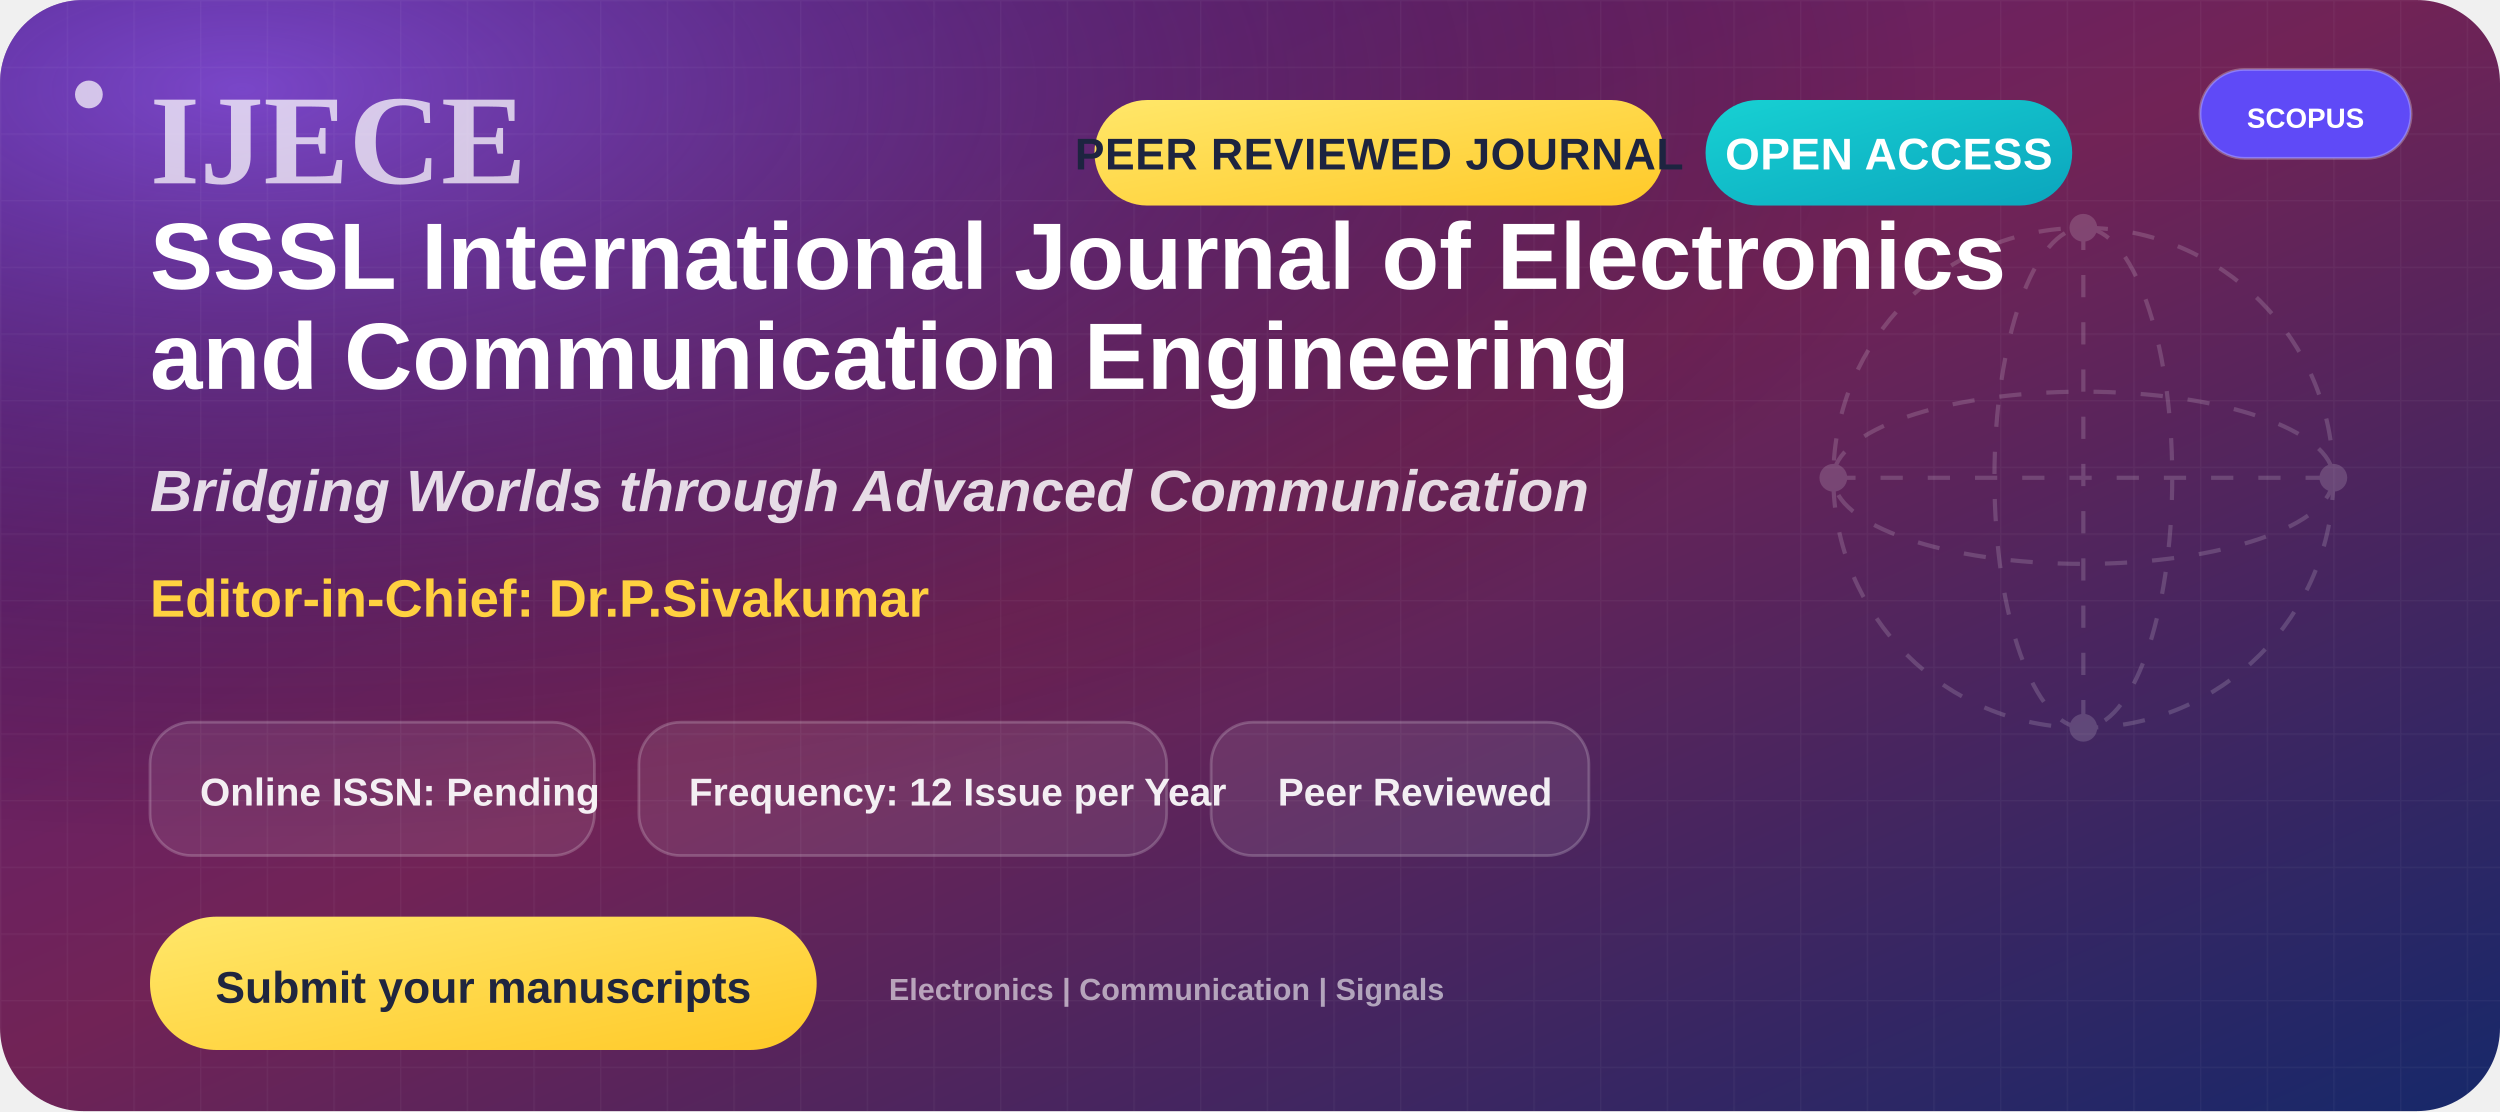
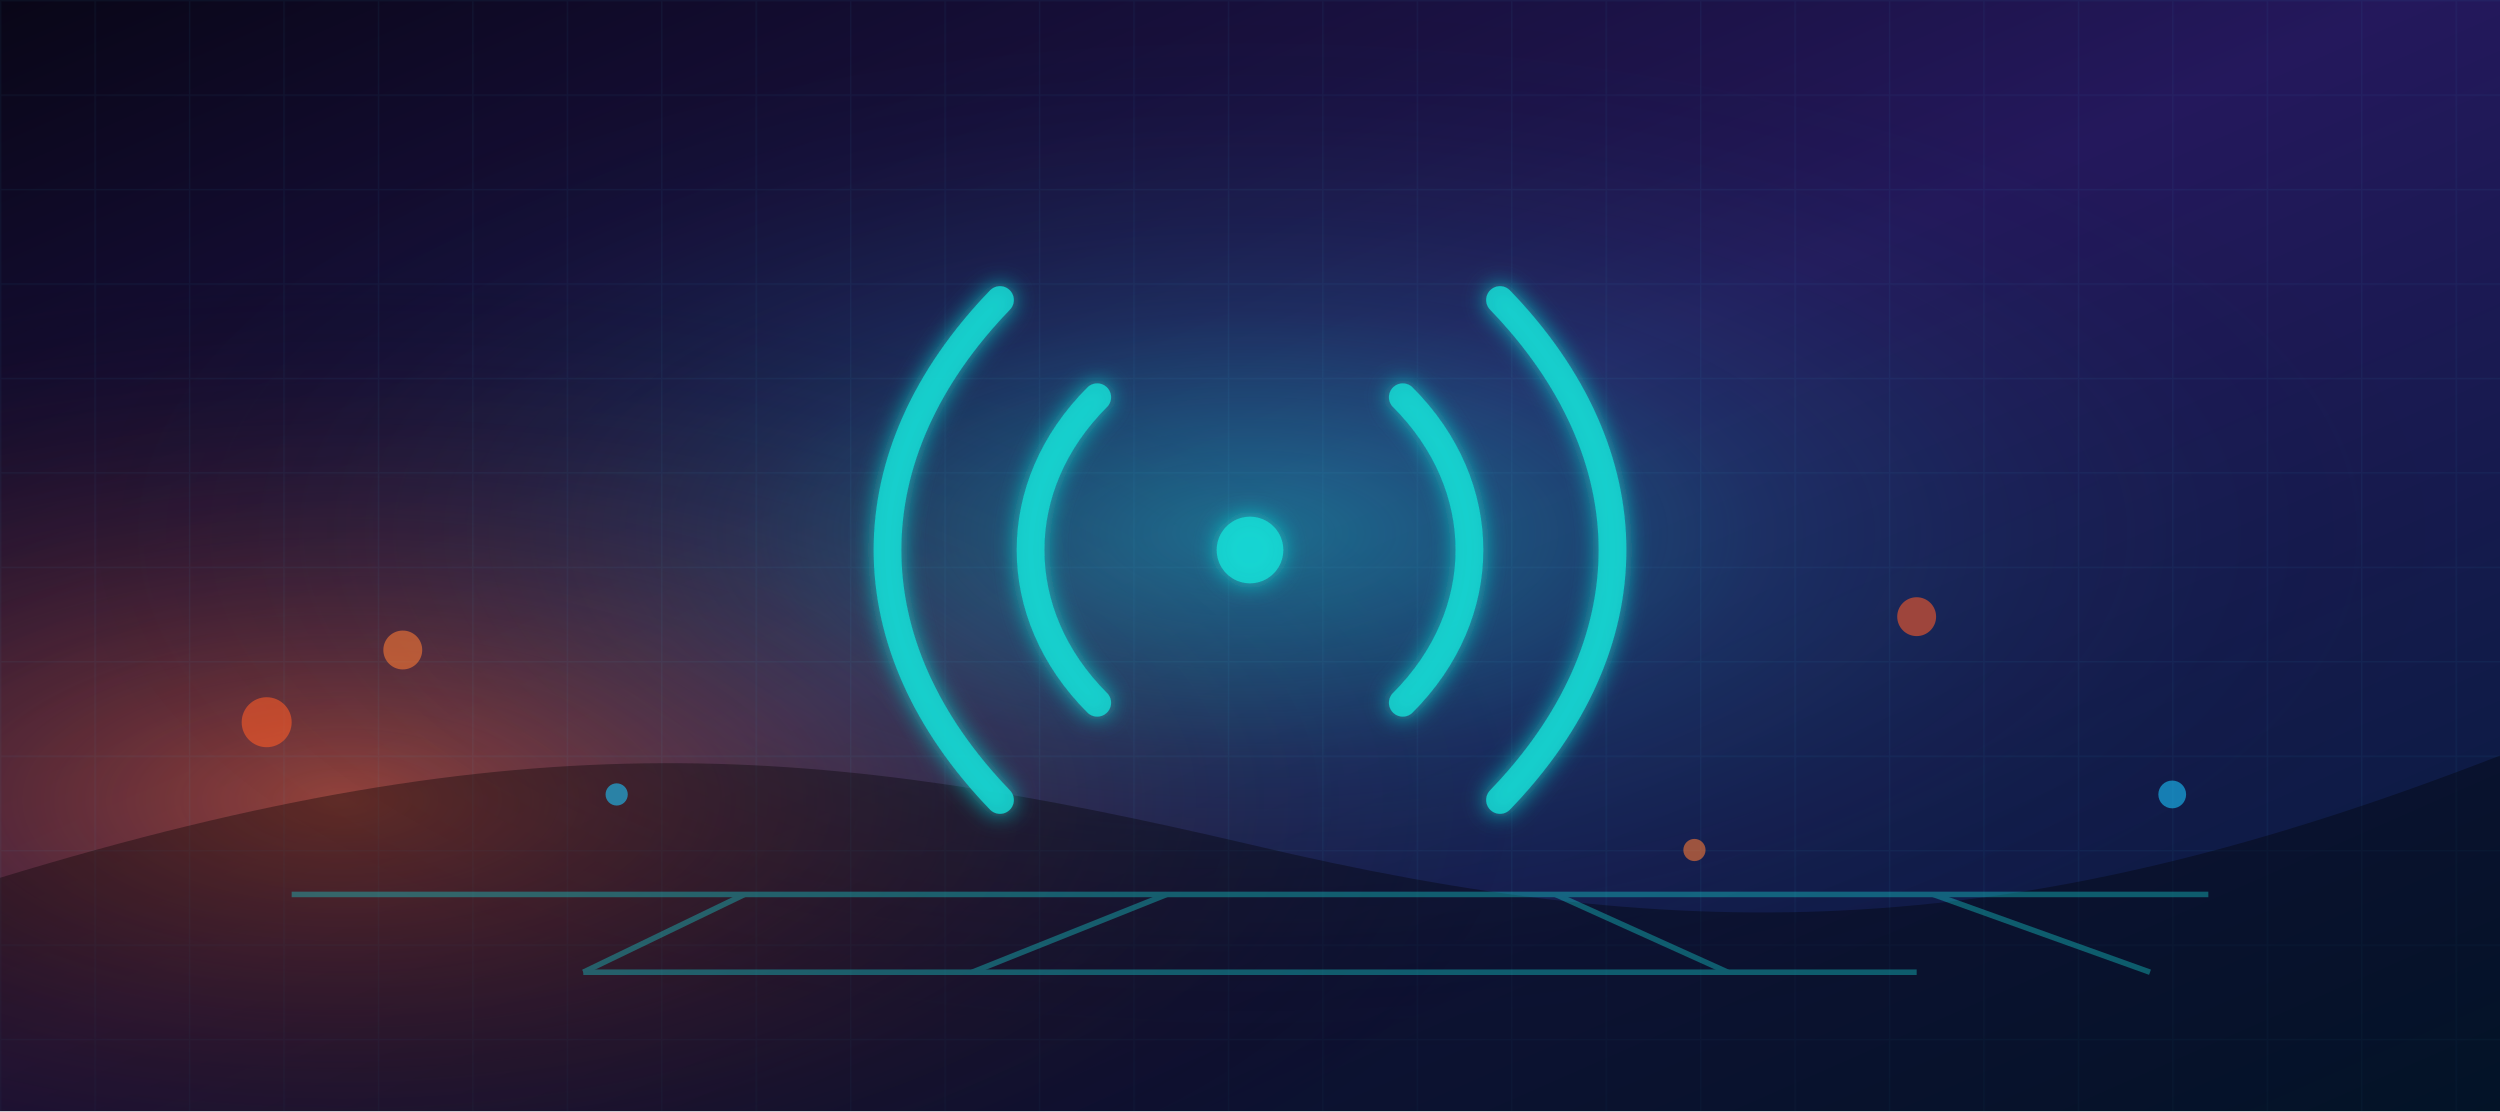
- <svg xmlns="http://www.w3.org/2000/svg" viewBox="0 0 900 400" role="img" aria-labelledby="title-IJECE desc-IJECE">
+ <svg xmlns="http://www.w3.org/2000/svg" viewBox="0 0 900 400" role="img" aria-labelledby="title-ijece_cover.svg desc-ijece_cover.svg">
  <defs>
    <linearGradient id="bg2" x1="0%" y1="0%" x2="100%" y2="100%">
-       <stop offset="0%" stop-color="#5a1d86" />
-       <stop offset="48%" stop-color="#712356" />
-       <stop offset="100%" stop-color="#16286a" />
+       <stop offset="0%" stop-color="#090617" />
+       <stop offset="48%" stop-color="#24185c" />
+       <stop offset="100%" stop-color="#041d3c" />
    </linearGradient>
-     <radialGradient id="glow2" cx="10%" cy="8%" r="68%">
-       <stop offset="0%" stop-color="#8d63ff" stop-opacity="0.58" />
+     <radialGradient id="core2" cx="50%" cy="48%" r="48%">
+       <stop offset="0%" stop-color="#16d6d1" stop-opacity="0.45" />
+       <stop offset="42%" stop-color="#16d6d1" stop-opacity="0.12" />
      <stop offset="100%" stop-color="#000000" stop-opacity="0" />
    </radialGradient>
-     <linearGradient id="gold2" x1="0%" y1="0%" x2="100%" y2="100%">
-       <stop offset="0%" stop-color="#ffe76a" />
-       <stop offset="100%" stop-color="#ffc928" />
-     </linearGradient>
-     <linearGradient id="cyan2" x1="0%" y1="0%" x2="100%" y2="100%">
-       <stop offset="0%" stop-color="#17d1d3" />
-       <stop offset="100%" stop-color="#0ba5bd" />
-     </linearGradient>
-     <pattern id="grid2" width="24" height="24" patternUnits="userSpaceOnUse">
-       <path d="M24 0H0V24" fill="none" stroke="#ffffff" stroke-opacity="0.04" stroke-width="1" />
+     <radialGradient id="warm2" cx="14%" cy="72%" r="48%">
+       <stop offset="0%" stop-color="#ff6b24" stop-opacity="0.7" />
+       <stop offset="100%" stop-color="#000000" stop-opacity="0" />
+     </radialGradient>
+     <pattern id="mesh2" width="34" height="34" patternUnits="userSpaceOnUse">
+       <path d="M34 0H0V34" fill="none" stroke="#43d4ff" stroke-opacity="0.05" stroke-width="1" />
    </pattern>
-     <style>.pill{font-family:'Outfit','Segoe UI',Arial,sans-serif;font-weight:900;font-size:16px;letter-spacing:.2px}.code{font-family:Georgia,'Times New Roman',serif;font-weight:900;font-size:46px;fill:rgba(255,255,255,.72)}.title{font-family:'Outfit','Segoe UI',Arial,sans-serif;font-weight:900;font-size:34px;fill:#fff;letter-spacing:0}.tagline{font-family:'Outfit','Segoe UI',Arial,sans-serif;font-style:italic;font-weight:800;font-size:21px;fill:rgba(255,255,255,.84)}.editor{font-family:'Outfit','Segoe UI',Arial,sans-serif;font-weight:900;font-size:19px;fill:#ffd140}.chip{font-family:'Outfit','Segoe UI',Arial,sans-serif;font-size:14px;font-weight:800;fill:rgba(255,255,255,.92)}.small{font-family:'Poppins','Segoe UI',Arial,sans-serif;font-size:11px;font-weight:800;fill:rgba(255,255,255,.58)}</style>
+     <filter id="softGlow2" x="-30%" y="-30%" width="160%" height="160%">
+       <feGaussianBlur stdDeviation="4" result="blur" />
+       <feMerge>
+         <feMergeNode in="blur" />
+         <feMergeNode in="SourceGraphic" />
+       </feMerge>
+     </filter>
  </defs>
-   <rect width="900" height="400" rx="30" fill="url(#bg2)" />
-   <rect width="900" height="400" rx="30" fill="url(#glow2)" />
-   <rect width="900" height="400" rx="30" fill="url(#grid2)" />
-   <circle cx="32" cy="34" r="5" fill="#fff" opacity=".7" />
-   <g opacity=".16" transform="translate(650 64)">
-     <circle cx="100" cy="108" r="90" fill="none" stroke="#fff" stroke-width="1.5" stroke-dasharray="8 9" />
-     <ellipse cx="100" cy="108" rx="90" ry="31" fill="none" stroke="#fff" stroke-width="1.5" stroke-dasharray="8 9" />
-     <ellipse cx="100" cy="108" rx="32" ry="90" fill="none" stroke="#fff" stroke-width="1.5" stroke-dasharray="8 9" />
-     <path d="M10 108h180M100 18v180" stroke="#fff" stroke-width="1.5" stroke-dasharray="8 9" />
-     <circle cx="100" cy="18" r="5" fill="#fff" />
-     <circle cx="100" cy="198" r="5" fill="#fff" />
-     <circle cx="10" cy="108" r="5" fill="#fff" />
-     <circle cx="190" cy="108" r="5" fill="#fff" />
+   <rect width="900" height="400" fill="url(#bg2)" />
+   <rect width="900" height="400" fill="url(#warm2)" opacity="0.75" />
+   <rect width="900" height="400" fill="url(#core2)" />
+   <rect width="900" height="400" fill="url(#mesh2)" />
+   <path d="M0 316c190-58 296-48 450-12 160 38 278 35 450-32v128H0z" fill="#000000" opacity="0.35" />
+   <g opacity="0.58">
+     <circle cx="96" cy="260" r="9" fill="#ff5b27" />
+     <circle cx="145" cy="234" r="7" fill="#ff7a33" />
+     <circle cx="222" cy="286" r="4" fill="#1cc8ff" />
+     <circle cx="690" cy="222" r="7" fill="#ff5b27" />
+     <circle cx="782" cy="286" r="5" fill="#19c7ff" />
+     <circle cx="610" cy="306" r="4" fill="#ff7a33" />
  </g>
-   <text x="54" y="66" class="code">IJECE</text>
-   <g transform="translate(394 36)">
-     <rect x="0" y="0" width="205" height="38" rx="19" fill="url(#gold2)" />
-     <text x="102.5" y="25" text-anchor="middle" class="pill" fill="#1d2440">PEER REVIEWED JOURNAL</text>
-     <rect x="220" y="0" width="132" height="38" rx="19" fill="url(#cyan2)" />
-     <text x="286" y="25" text-anchor="middle" class="pill" fill="#fff">OPEN ACCESS</text>
+   <g filter="url(#softGlow2)">
+     <circle cx="450" cy="198" r="12" fill="#16d6d1" opacity="0.9" />
+     <path d="M395 253c-32-32-32-78 0-110M505 143c32 32 32 78 0 110M360 288c-54-56-54-124 0-180M540 108c54 56 54 124 0 180" fill="none" stroke="#16d6d1" stroke-linecap="round" stroke-linejoin="round" stroke-width="10" opacity="0.85" />
  </g>
-   <text x="54" y="104" class="title">SSSL International Journal of Electronics</text>
-   <text x="54" y="140" class="title">and Communication Engineering</text>
-   <text x="54" y="184" class="tagline">Bridging Worlds through Advanced Communication</text>
-   <text x="54" y="222" class="editor">Editor-in-Chief: Dr.P.Sivakumar</text>
-   <g transform="translate(54 260)">
-     <rect x="0" y="0" width="160" height="48" rx="15" fill="rgba(255,255,255,.08)" stroke="rgba(255,255,255,.20)" />
-     <text x="18" y="30" class="chip">Online ISSN: Pending</text>
-     <rect x="176" y="0" width="190" height="48" rx="15" fill="rgba(255,255,255,.08)" stroke="rgba(255,255,255,.20)" />
-     <text x="194" y="30" class="chip">Frequency: 12 Issue per Year</text>
-     <rect x="382" y="0" width="136" height="48" rx="15" fill="rgba(255,255,255,.08)" stroke="rgba(255,255,255,.20)" />
-     <text x="406" y="30" class="chip">Peer Reviewed</text>
-   </g>
-   <g transform="translate(54 330)">
-     <rect x="0" y="0" width="240" height="48" rx="24" fill="url(#gold2)" />
-     <text x="120" y="31" text-anchor="middle" font-family="Outfit,Arial" font-size="16" font-weight="900" fill="#20263f">Submit your manuscripts</text>
-   </g>
-   <text x="320" y="360" class="small">Electronics | Communication | Signals</text>
-   <g transform="translate(792 25)">
-     <rect width="76" height="32" rx="16" fill="#5f4af7" stroke="rgba(255,255,255,.28)" />
-     <text x="38" y="21" text-anchor="middle" font-family="Poppins,Arial" font-size="10" font-weight="900" fill="#fff">SCOPUS</text>
+   <g opacity="0.38" stroke="#16d6d1" stroke-width="2">
+     <path d="M105 322h690" />
+     <path d="M210 350h480" />
+     <path d="M268 322l-58 28M420 322l-70 28M560 322l62 28M696 322l78 28" />
  </g>
</svg>
